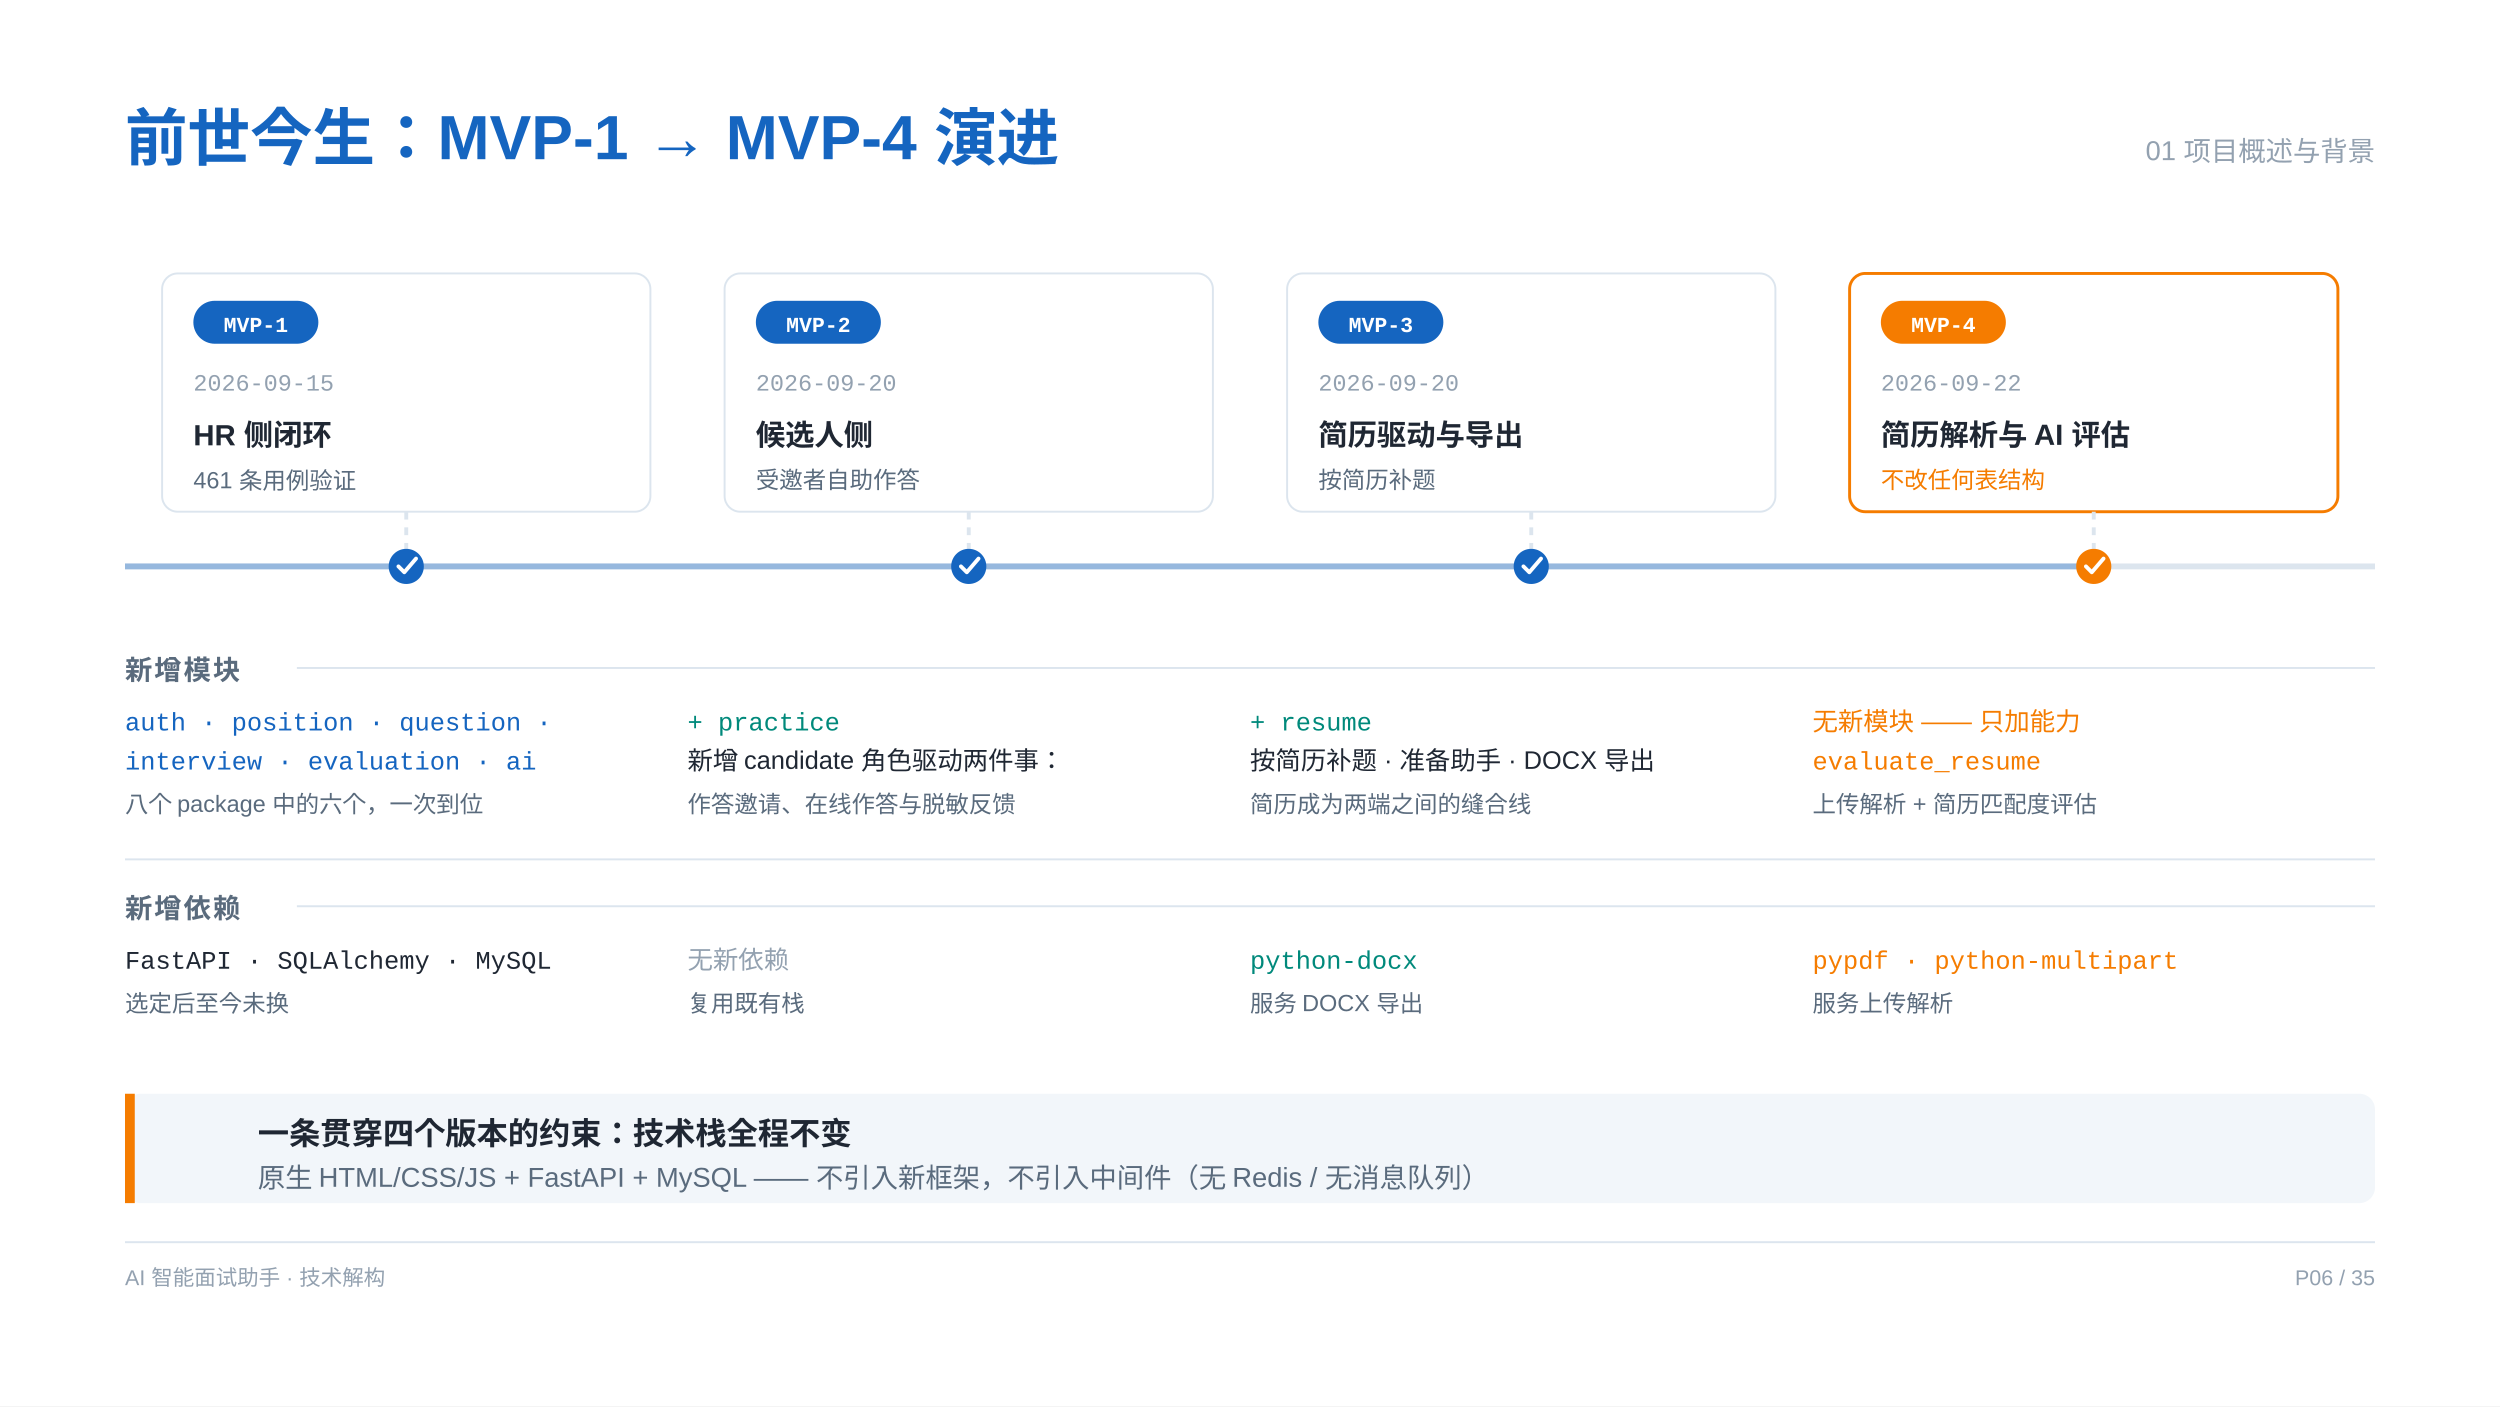
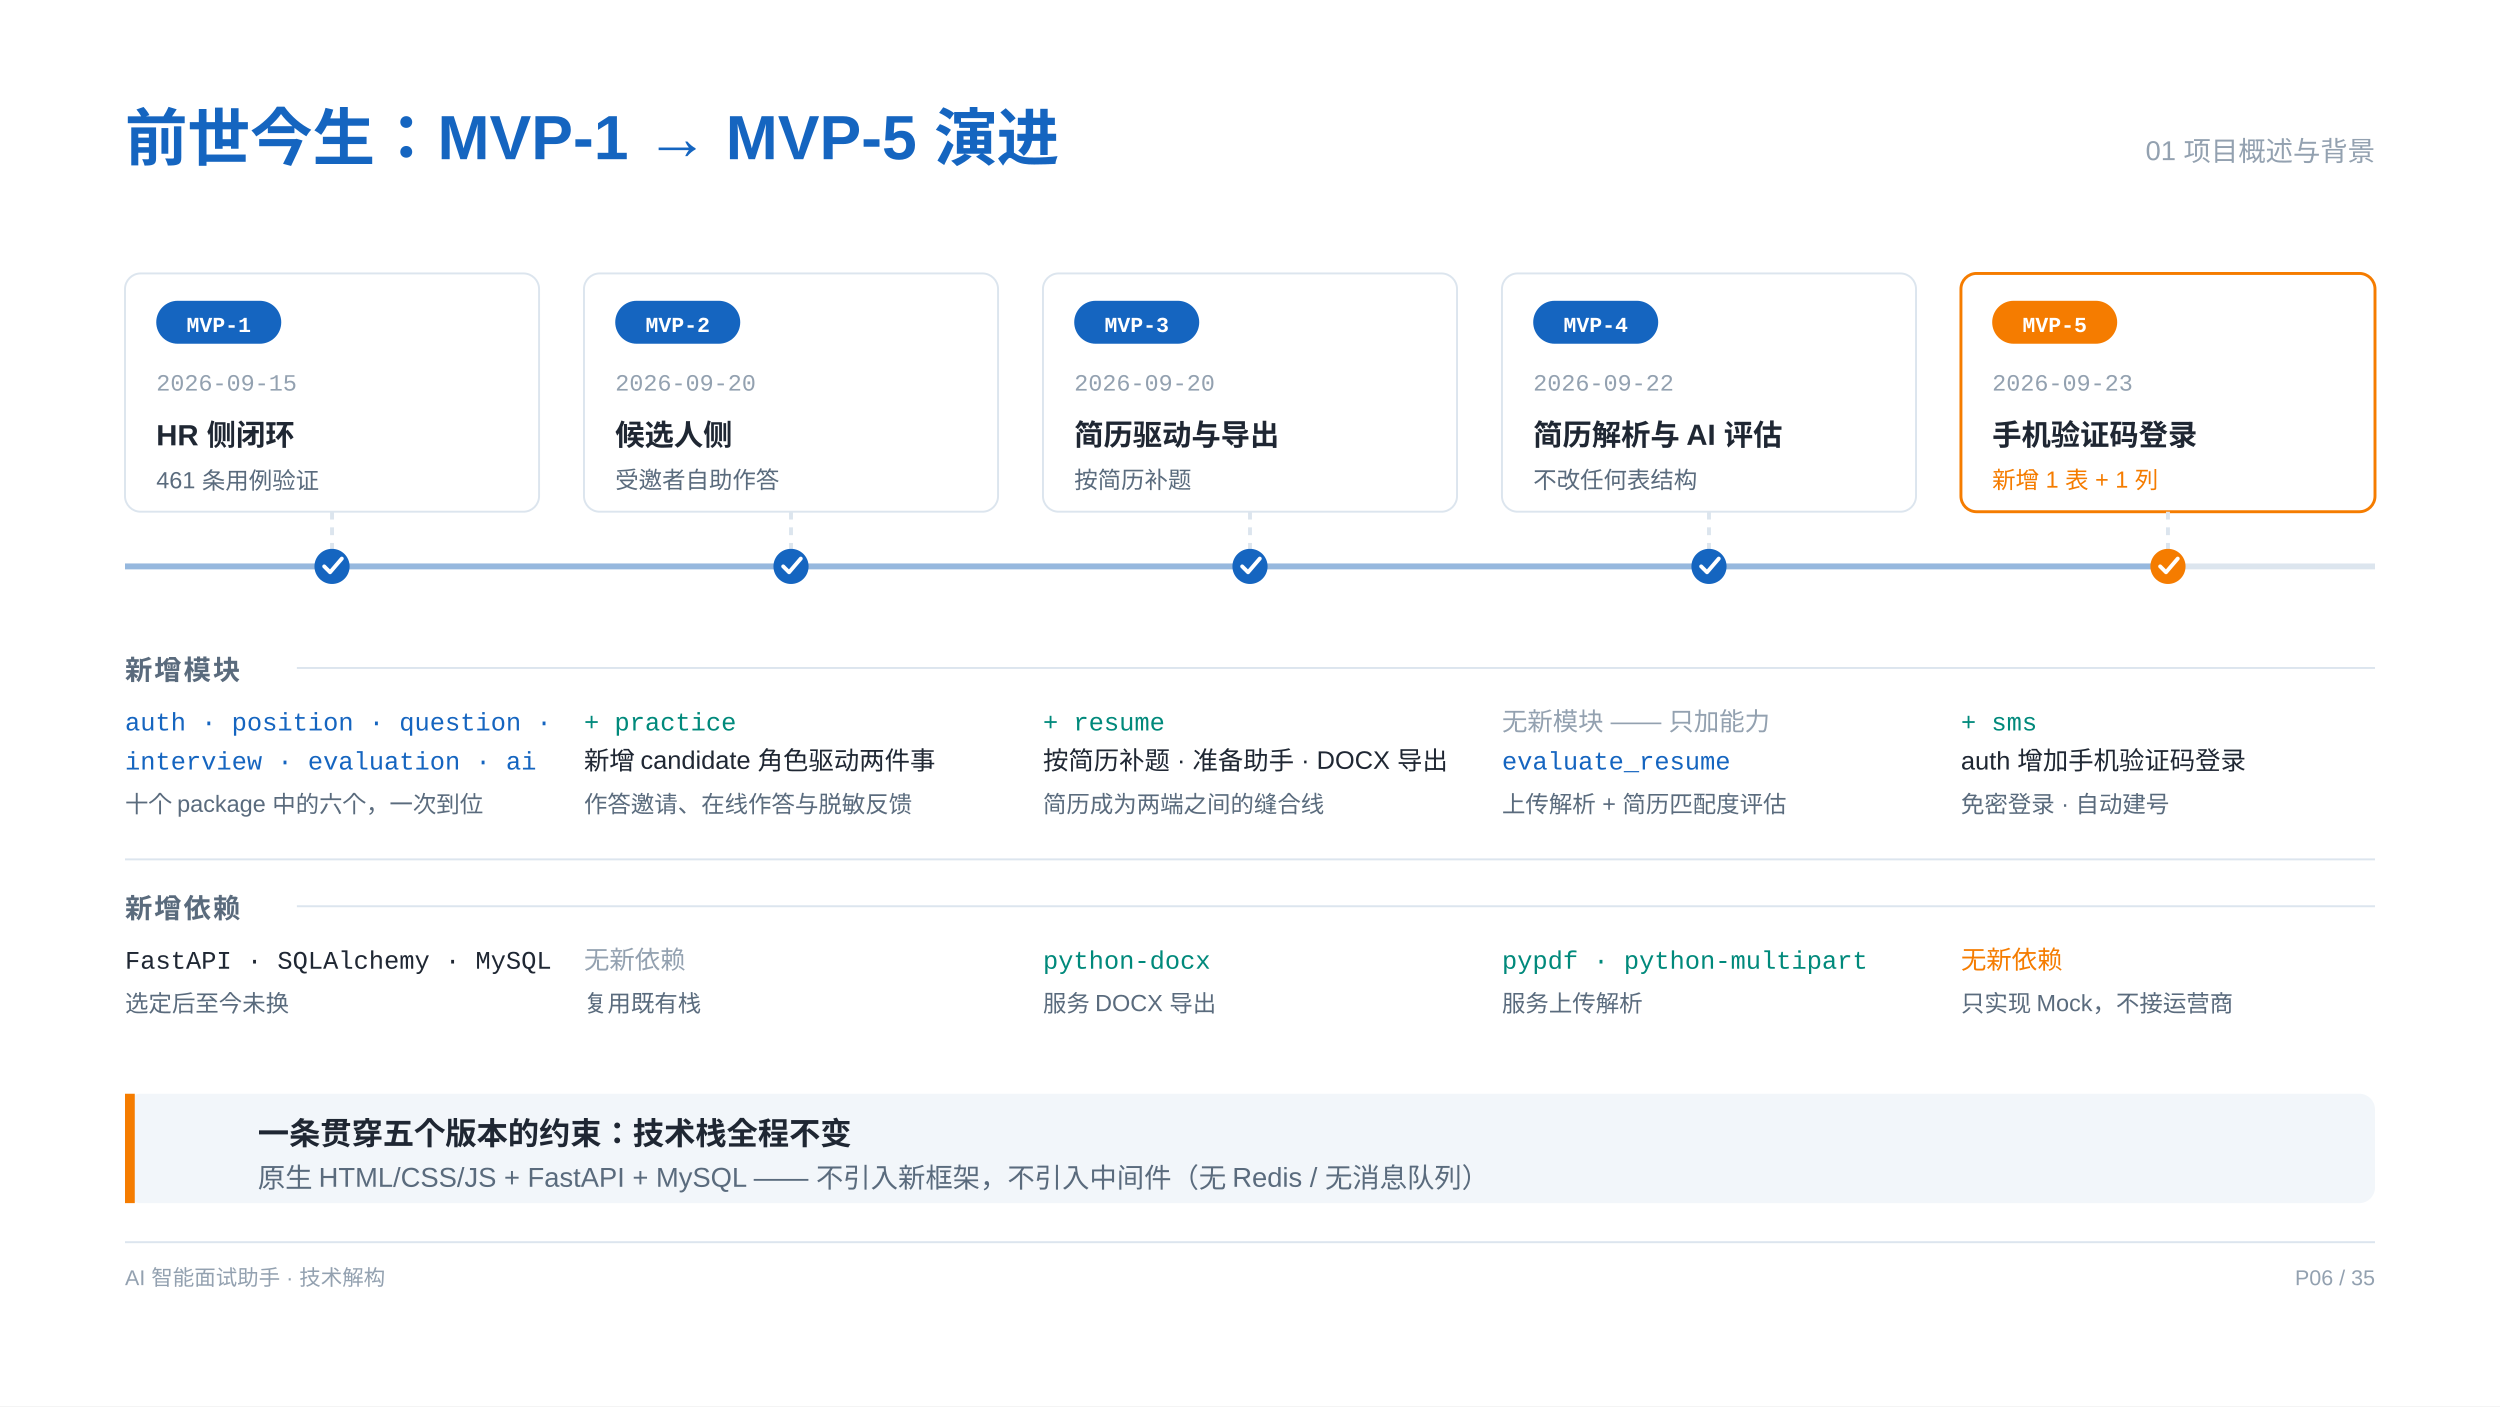
<svg xmlns="http://www.w3.org/2000/svg" viewBox="0 0 1280 720" width="1280" height="720">
  <defs>
    <linearGradient id="headerRule" x1="0%" y1="0%" x2="100%" y2="0%">
      <stop offset="0%" stop-color="#1565C0" />
      <stop offset="100%" stop-color="#1565C0" stop-opacity="0" />
    </linearGradient>
  </defs>
  <g id="bg-base">
    <rect width="1280" height="720" fill="#FFFFFF" />
  </g>
  <g id="header">
-     <text x="64" y="82" font-family="&quot;Microsoft YaHei&quot;, &quot;PingFang SC&quot;, Arial, sans-serif" font-size="32" font-weight="700" fill="#1565C0">前世今生：MVP-1 → MVP-4 演进</text>
+     <text x="64" y="82" font-family="&quot;Microsoft YaHei&quot;, &quot;PingFang SC&quot;, Arial, sans-serif" font-size="32" font-weight="700" fill="#1565C0">前世今生：MVP-1 → MVP-5 演进</text>
    <text x="1216" y="82" text-anchor="end" font-family="&quot;Microsoft YaHei&quot;, &quot;PingFang SC&quot;, Arial, sans-serif" font-size="14" fill="#93A1B0">01 项目概述与背景</text>
    <line x1="64" y1="104" x2="1216" y2="104" stroke="url(#headerRule)" stroke-width="3" />
  </g>
  <g id="footer">
    <line x1="64" y1="636" x2="1216" y2="636" stroke="#DCE5EE" stroke-width="1" />
    <text x="64" y="658" font-family="&quot;Microsoft YaHei&quot;, &quot;PingFang SC&quot;, Arial, sans-serif" font-size="11" fill="#93A1B0">AI 智能面试助手 · 技术解构</text>
    <text x="1216" y="658" text-anchor="end" font-family="&quot;Microsoft YaHei&quot;, &quot;PingFang SC&quot;, Arial, sans-serif" font-size="11" fill="#93A1B0">P06 / 35</text>
  </g>
  <g id="milestone-cards">
-     <rect x="83" y="140" width="250" height="122" rx="8" fill="#FFFFFF" stroke="#DCE5EE" stroke-width="1" />
-     <rect x="99" y="154" width="64" height="22" rx="11" fill="#1565C0" />
-     <text x="131" y="170" text-anchor="middle" font-family="Consolas, Courier New, monospace" font-size="11" font-weight="700" fill="#FFFFFF">MVP-1</text>
-     <text x="99" y="200" font-family="Consolas, Courier New, monospace" font-size="12" fill="#93A1B0">2026-09-15</text>
-     <text x="99" y="228" font-family="&quot;Microsoft YaHei&quot;, &quot;PingFang SC&quot;, Arial, sans-serif" font-size="15" font-weight="700" fill="#1F2733">HR 侧闭环</text>
-     <text x="99" y="250" font-family="&quot;Microsoft YaHei&quot;, &quot;PingFang SC&quot;, Arial, sans-serif" font-size="12" fill="#5A6B7D">461 条用例验证</text>
-     <rect x="371" y="140" width="250" height="122" rx="8" fill="#FFFFFF" stroke="#DCE5EE" stroke-width="1" />
-     <rect x="387" y="154" width="64" height="22" rx="11" fill="#1565C0" />
-     <text x="419" y="170" text-anchor="middle" font-family="Consolas, Courier New, monospace" font-size="11" font-weight="700" fill="#FFFFFF">MVP-2</text>
-     <text x="387" y="200" font-family="Consolas, Courier New, monospace" font-size="12" fill="#93A1B0">2026-09-20</text>
-     <text x="387" y="228" font-family="&quot;Microsoft YaHei&quot;, &quot;PingFang SC&quot;, Arial, sans-serif" font-size="15" font-weight="700" fill="#1F2733">候选人侧</text>
-     <text x="387" y="250" font-family="&quot;Microsoft YaHei&quot;, &quot;PingFang SC&quot;, Arial, sans-serif" font-size="12" fill="#5A6B7D">受邀者自助作答</text>
-     <rect x="659" y="140" width="250" height="122" rx="8" fill="#FFFFFF" stroke="#DCE5EE" stroke-width="1" />
-     <rect x="675" y="154" width="64" height="22" rx="11" fill="#1565C0" />
-     <text x="707" y="170" text-anchor="middle" font-family="Consolas, Courier New, monospace" font-size="11" font-weight="700" fill="#FFFFFF">MVP-3</text>
-     <text x="675" y="200" font-family="Consolas, Courier New, monospace" font-size="12" fill="#93A1B0">2026-09-20</text>
-     <text x="675" y="228" font-family="&quot;Microsoft YaHei&quot;, &quot;PingFang SC&quot;, Arial, sans-serif" font-size="15" font-weight="700" fill="#1F2733">简历驱动与导出</text>
-     <text x="675" y="250" font-family="&quot;Microsoft YaHei&quot;, &quot;PingFang SC&quot;, Arial, sans-serif" font-size="12" fill="#5A6B7D">按简历补题</text>
-     <rect x="947" y="140" width="250" height="122" rx="8" fill="#FFFFFF" stroke="#F57C00" stroke-width="1.5" />
-     <rect x="963" y="154" width="64" height="22" rx="11" fill="#F57C00" />
-     <text x="995" y="170" text-anchor="middle" font-family="Consolas, Courier New, monospace" font-size="11" font-weight="700" fill="#FFFFFF">MVP-4</text>
-     <text x="963" y="200" font-family="Consolas, Courier New, monospace" font-size="12" fill="#93A1B0">2026-09-22</text>
-     <text x="963" y="228" font-family="&quot;Microsoft YaHei&quot;, &quot;PingFang SC&quot;, Arial, sans-serif" font-size="15" font-weight="700" fill="#1F2733">简历解析与 AI 评估</text>
-     <text x="963" y="250" font-family="&quot;Microsoft YaHei&quot;, &quot;PingFang SC&quot;, Arial, sans-serif" font-size="12" fill="#F57C00">不改任何表结构</text>
+     <rect x="64" y="140" width="212" height="122" rx="8" fill="#FFFFFF" stroke="#DCE5EE" stroke-width="1" />
+     <rect x="80" y="154" width="64" height="22" rx="11" fill="#1565C0" />
+     <text x="112" y="170" text-anchor="middle" font-family="Consolas, Courier New, monospace" font-size="11" font-weight="700" fill="#FFFFFF">MVP-1</text>
+     <text x="80" y="200" font-family="Consolas, Courier New, monospace" font-size="12" fill="#93A1B0">2026-09-15</text>
+     <text x="80" y="228" font-family="&quot;Microsoft YaHei&quot;, &quot;PingFang SC&quot;, Arial, sans-serif" font-size="15" font-weight="700" fill="#1F2733">HR 侧闭环</text>
+     <text x="80" y="250" font-family="&quot;Microsoft YaHei&quot;, &quot;PingFang SC&quot;, Arial, sans-serif" font-size="12" fill="#5A6B7D">461 条用例验证</text>
+     <rect x="299" y="140" width="212" height="122" rx="8" fill="#FFFFFF" stroke="#DCE5EE" stroke-width="1" />
+     <rect x="315" y="154" width="64" height="22" rx="11" fill="#1565C0" />
+     <text x="347" y="170" text-anchor="middle" font-family="Consolas, Courier New, monospace" font-size="11" font-weight="700" fill="#FFFFFF">MVP-2</text>
+     <text x="315" y="200" font-family="Consolas, Courier New, monospace" font-size="12" fill="#93A1B0">2026-09-20</text>
+     <text x="315" y="228" font-family="&quot;Microsoft YaHei&quot;, &quot;PingFang SC&quot;, Arial, sans-serif" font-size="15" font-weight="700" fill="#1F2733">候选人侧</text>
+     <text x="315" y="250" font-family="&quot;Microsoft YaHei&quot;, &quot;PingFang SC&quot;, Arial, sans-serif" font-size="12" fill="#5A6B7D">受邀者自助作答</text>
+     <rect x="534" y="140" width="212" height="122" rx="8" fill="#FFFFFF" stroke="#DCE5EE" stroke-width="1" />
+     <rect x="550" y="154" width="64" height="22" rx="11" fill="#1565C0" />
+     <text x="582" y="170" text-anchor="middle" font-family="Consolas, Courier New, monospace" font-size="11" font-weight="700" fill="#FFFFFF">MVP-3</text>
+     <text x="550" y="200" font-family="Consolas, Courier New, monospace" font-size="12" fill="#93A1B0">2026-09-20</text>
+     <text x="550" y="228" font-family="&quot;Microsoft YaHei&quot;, &quot;PingFang SC&quot;, Arial, sans-serif" font-size="15" font-weight="700" fill="#1F2733">简历驱动与导出</text>
+     <text x="550" y="250" font-family="&quot;Microsoft YaHei&quot;, &quot;PingFang SC&quot;, Arial, sans-serif" font-size="12" fill="#5A6B7D">按简历补题</text>
+     <rect x="769" y="140" width="212" height="122" rx="8" fill="#FFFFFF" stroke="#DCE5EE" stroke-width="1" />
+     <rect x="785" y="154" width="64" height="22" rx="11" fill="#1565C0" />
+     <text x="817" y="170" text-anchor="middle" font-family="Consolas, Courier New, monospace" font-size="11" font-weight="700" fill="#FFFFFF">MVP-4</text>
+     <text x="785" y="200" font-family="Consolas, Courier New, monospace" font-size="12" fill="#93A1B0">2026-09-22</text>
+     <text x="785" y="228" font-family="&quot;Microsoft YaHei&quot;, &quot;PingFang SC&quot;, Arial, sans-serif" font-size="15" font-weight="700" fill="#1F2733">简历解析与 AI 评估</text>
+     <text x="785" y="250" font-family="&quot;Microsoft YaHei&quot;, &quot;PingFang SC&quot;, Arial, sans-serif" font-size="12" fill="#5A6B7D">不改任何表结构</text>
+     <rect x="1004" y="140" width="212" height="122" rx="8" fill="#FFFFFF" stroke="#F57C00" stroke-width="1.5" />
+     <rect x="1020" y="154" width="64" height="22" rx="11" fill="#F57C00" />
+     <text x="1052" y="170" text-anchor="middle" font-family="Consolas, Courier New, monospace" font-size="11" font-weight="700" fill="#FFFFFF">MVP-5</text>
+     <text x="1020" y="200" font-family="Consolas, Courier New, monospace" font-size="12" fill="#93A1B0">2026-09-23</text>
+     <text x="1020" y="228" font-family="&quot;Microsoft YaHei&quot;, &quot;PingFang SC&quot;, Arial, sans-serif" font-size="15" font-weight="700" fill="#1F2733">手机验证码登录</text>
+     <text x="1020" y="250" font-family="&quot;Microsoft YaHei&quot;, &quot;PingFang SC&quot;, Arial, sans-serif" font-size="12" fill="#F57C00">新增 1 表 + 1 列</text>
  </g>
  <g id="timeline-axis">
-     <line x1="208" y1="262" x2="208" y2="281" stroke="#DCE5EE" stroke-width="2" stroke-dasharray="4,4" />
-     <line x1="496" y1="262" x2="496" y2="281" stroke="#DCE5EE" stroke-width="2" stroke-dasharray="4,4" />
-     <line x1="784" y1="262" x2="784" y2="281" stroke="#DCE5EE" stroke-width="2" stroke-dasharray="4,4" />
-     <line x1="1072" y1="262" x2="1072" y2="281" stroke="#DCE5EE" stroke-width="2" stroke-dasharray="4,4" />
+     <line x1="170" y1="262" x2="170" y2="281" stroke="#DCE5EE" stroke-width="2" stroke-dasharray="4,4" />
+     <line x1="405" y1="262" x2="405" y2="281" stroke="#DCE5EE" stroke-width="2" stroke-dasharray="4,4" />
+     <line x1="640" y1="262" x2="640" y2="281" stroke="#DCE5EE" stroke-width="2" stroke-dasharray="4,4" />
+     <line x1="875" y1="262" x2="875" y2="281" stroke="#DCE5EE" stroke-width="2" stroke-dasharray="4,4" />
+     <line x1="1110" y1="262" x2="1110" y2="281" stroke="#DCE5EE" stroke-width="2" stroke-dasharray="4,4" />
    <line x1="64" y1="290" x2="1216" y2="290" stroke="#DCE5EE" stroke-width="3" />
-     <line x1="64" y1="290" x2="1072" y2="290" stroke="#1565C0" stroke-opacity="0.35" stroke-width="3" />
-     <circle cx="208" cy="290" r="9" fill="#1565C0" />
-     <path d="M 204,290 L 207,293 L 213,286" stroke="#FFFFFF" stroke-width="2" fill="none" stroke-linecap="round" stroke-linejoin="round" />
-     <circle cx="496" cy="290" r="9" fill="#1565C0" />
-     <path d="M 492,290 L 495,293 L 501,286" stroke="#FFFFFF" stroke-width="2" fill="none" stroke-linecap="round" stroke-linejoin="round" />
-     <circle cx="784" cy="290" r="9" fill="#1565C0" />
-     <path d="M 780,290 L 783,293 L 789,286" stroke="#FFFFFF" stroke-width="2" fill="none" stroke-linecap="round" stroke-linejoin="round" />
-     <circle cx="1072" cy="290" r="9" fill="#F57C00" />
-     <path d="M 1068,290 L 1071,293 L 1077,286" stroke="#FFFFFF" stroke-width="2" fill="none" stroke-linecap="round" stroke-linejoin="round" />
+     <line x1="64" y1="290" x2="1110" y2="290" stroke="#1565C0" stroke-opacity="0.35" stroke-width="3" />
+     <circle cx="170" cy="290" r="9" fill="#1565C0" />
+     <path d="M 166,290 L 169,293 L 175,286" stroke="#FFFFFF" stroke-width="2" fill="none" stroke-linecap="round" stroke-linejoin="round" />
+     <circle cx="405" cy="290" r="9" fill="#1565C0" />
+     <path d="M 401,290 L 404,293 L 410,286" stroke="#FFFFFF" stroke-width="2" fill="none" stroke-linecap="round" stroke-linejoin="round" />
+     <circle cx="640" cy="290" r="9" fill="#1565C0" />
+     <path d="M 636,290 L 639,293 L 645,286" stroke="#FFFFFF" stroke-width="2" fill="none" stroke-linecap="round" stroke-linejoin="round" />
+     <circle cx="875" cy="290" r="9" fill="#1565C0" />
+     <path d="M 871,290 L 874,293 L 880,286" stroke="#FFFFFF" stroke-width="2" fill="none" stroke-linecap="round" stroke-linejoin="round" />
+     <circle cx="1110" cy="290" r="9" fill="#F57C00" />
+     <path d="M 1106,290 L 1109,293 L 1115,286" stroke="#FFFFFF" stroke-width="2" fill="none" stroke-linecap="round" stroke-linejoin="round" />
  </g>
  <g id="row-modules">
    <text x="64" y="348" font-family="&quot;Microsoft YaHei&quot;, &quot;PingFang SC&quot;, Arial, sans-serif" font-size="14" font-weight="700" fill="#5A6B7D" letter-spacing="1">新增模块</text>
    <line x1="152" y1="342" x2="1216" y2="342" stroke="#DCE5EE" stroke-width="1" />
    <text x="64" y="374" font-family="Consolas, Courier New, monospace" font-size="13" fill="#1565C0">auth · position · question ·</text>
    <text x="64" y="394" font-family="Consolas, Courier New, monospace" font-size="13" fill="#1565C0">interview · evaluation · ai</text>
-     <text x="64" y="416" font-family="&quot;Microsoft YaHei&quot;, &quot;PingFang SC&quot;, Arial, sans-serif" font-size="12" fill="#5A6B7D">八个 package 中的六个，一次到位</text>
-     <text x="352" y="374" font-family="Consolas, Courier New, monospace" font-size="13" fill="#00897B">+ practice</text>
-     <text x="352" y="394" font-family="&quot;Microsoft YaHei&quot;, &quot;PingFang SC&quot;, Arial, sans-serif" font-size="13" fill="#1F2733">新增 candidate 角色驱动两件事：</text>
-     <text x="352" y="416" font-family="&quot;Microsoft YaHei&quot;, &quot;PingFang SC&quot;, Arial, sans-serif" font-size="12" fill="#5A6B7D">作答邀请、在线作答与脱敏反馈</text>
-     <text x="640" y="374" font-family="Consolas, Courier New, monospace" font-size="13" fill="#00897B">+ resume</text>
-     <text x="640" y="394" font-family="&quot;Microsoft YaHei&quot;, &quot;PingFang SC&quot;, Arial, sans-serif" font-size="13" fill="#1F2733">按简历补题 · 准备助手 · DOCX 导出</text>
-     <text x="640" y="416" font-family="&quot;Microsoft YaHei&quot;, &quot;PingFang SC&quot;, Arial, sans-serif" font-size="12" fill="#5A6B7D">简历成为两端之间的缝合线</text>
-     <text x="928" y="374" font-family="&quot;Microsoft YaHei&quot;, &quot;PingFang SC&quot;, Arial, sans-serif" font-size="13" fill="#F57C00">无新模块 —— 只加能力</text>
-     <text x="928" y="394" font-family="Consolas, Courier New, monospace" font-size="13" fill="#F57C00">evaluate_resume</text>
-     <text x="928" y="416" font-family="&quot;Microsoft YaHei&quot;, &quot;PingFang SC&quot;, Arial, sans-serif" font-size="12" fill="#5A6B7D">上传解析 + 简历匹配度评估</text>
+     <text x="64" y="416" font-family="&quot;Microsoft YaHei&quot;, &quot;PingFang SC&quot;, Arial, sans-serif" font-size="12" fill="#5A6B7D">十个 package 中的六个，一次到位</text>
+     <text x="299" y="374" font-family="Consolas, Courier New, monospace" font-size="13" fill="#00897B">+ practice</text>
+     <text x="299" y="394" font-family="&quot;Microsoft YaHei&quot;, &quot;PingFang SC&quot;, Arial, sans-serif" font-size="13" fill="#1F2733">新增 candidate 角色驱动两件事</text>
+     <text x="299" y="416" font-family="&quot;Microsoft YaHei&quot;, &quot;PingFang SC&quot;, Arial, sans-serif" font-size="12" fill="#5A6B7D">作答邀请、在线作答与脱敏反馈</text>
+     <text x="534" y="374" font-family="Consolas, Courier New, monospace" font-size="13" fill="#00897B">+ resume</text>
+     <text x="534" y="394" font-family="&quot;Microsoft YaHei&quot;, &quot;PingFang SC&quot;, Arial, sans-serif" font-size="13" fill="#1F2733">按简历补题 · 准备助手 · DOCX 导出</text>
+     <text x="534" y="416" font-family="&quot;Microsoft YaHei&quot;, &quot;PingFang SC&quot;, Arial, sans-serif" font-size="12" fill="#5A6B7D">简历成为两端之间的缝合线</text>
+     <text x="769" y="374" font-family="&quot;Microsoft YaHei&quot;, &quot;PingFang SC&quot;, Arial, sans-serif" font-size="13" fill="#93A1B0">无新模块 —— 只加能力</text>
+     <text x="769" y="394" font-family="Consolas, Courier New, monospace" font-size="13" fill="#1565C0">evaluate_resume</text>
+     <text x="769" y="416" font-family="&quot;Microsoft YaHei&quot;, &quot;PingFang SC&quot;, Arial, sans-serif" font-size="12" fill="#5A6B7D">上传解析 + 简历匹配度评估</text>
+     <text x="1004" y="374" font-family="Consolas, Courier New, monospace" font-size="13" fill="#00897B">+ sms</text>
+     <text x="1004" y="394" font-family="&quot;Microsoft YaHei&quot;, &quot;PingFang SC&quot;, Arial, sans-serif" font-size="13" fill="#1F2733">auth 增加手机验证码登录</text>
+     <text x="1004" y="416" font-family="&quot;Microsoft YaHei&quot;, &quot;PingFang SC&quot;, Arial, sans-serif" font-size="12" fill="#5A6B7D">免密登录 · 自动建号</text>
    <line x1="64" y1="440" x2="1216" y2="440" stroke="#DCE5EE" stroke-width="1" />
  </g>
  <g id="row-deps">
    <text x="64" y="470" font-family="&quot;Microsoft YaHei&quot;, &quot;PingFang SC&quot;, Arial, sans-serif" font-size="14" font-weight="700" fill="#5A6B7D" letter-spacing="1">新增依赖</text>
    <line x1="152" y1="464" x2="1216" y2="464" stroke="#DCE5EE" stroke-width="1" />
    <text x="64" y="496" font-family="Consolas, Courier New, monospace" font-size="13" fill="#1F2733">FastAPI · SQLAlchemy · MySQL</text>
    <text x="64" y="518" font-family="&quot;Microsoft YaHei&quot;, &quot;PingFang SC&quot;, Arial, sans-serif" font-size="12" fill="#5A6B7D">选定后至今未换</text>
-     <text x="352" y="496" font-family="&quot;Microsoft YaHei&quot;, &quot;PingFang SC&quot;, Arial, sans-serif" font-size="13" fill="#93A1B0">无新依赖</text>
-     <text x="352" y="518" font-family="&quot;Microsoft YaHei&quot;, &quot;PingFang SC&quot;, Arial, sans-serif" font-size="12" fill="#5A6B7D">复用既有栈</text>
-     <text x="640" y="496" font-family="Consolas, Courier New, monospace" font-size="13" fill="#00897B">python-docx</text>
-     <text x="640" y="518" font-family="&quot;Microsoft YaHei&quot;, &quot;PingFang SC&quot;, Arial, sans-serif" font-size="12" fill="#5A6B7D">服务 DOCX 导出</text>
-     <text x="928" y="496" font-family="Consolas, Courier New, monospace" font-size="13" fill="#F57C00">pypdf · python-multipart</text>
-     <text x="928" y="518" font-family="&quot;Microsoft YaHei&quot;, &quot;PingFang SC&quot;, Arial, sans-serif" font-size="12" fill="#5A6B7D">服务上传解析</text>
+     <text x="299" y="496" font-family="&quot;Microsoft YaHei&quot;, &quot;PingFang SC&quot;, Arial, sans-serif" font-size="13" fill="#93A1B0">无新依赖</text>
+     <text x="299" y="518" font-family="&quot;Microsoft YaHei&quot;, &quot;PingFang SC&quot;, Arial, sans-serif" font-size="12" fill="#5A6B7D">复用既有栈</text>
+     <text x="534" y="496" font-family="Consolas, Courier New, monospace" font-size="13" fill="#00897B">python-docx</text>
+     <text x="534" y="518" font-family="&quot;Microsoft YaHei&quot;, &quot;PingFang SC&quot;, Arial, sans-serif" font-size="12" fill="#5A6B7D">服务 DOCX 导出</text>
+     <text x="769" y="496" font-family="Consolas, Courier New, monospace" font-size="13" fill="#00897B">pypdf · python-multipart</text>
+     <text x="769" y="518" font-family="&quot;Microsoft YaHei&quot;, &quot;PingFang SC&quot;, Arial, sans-serif" font-size="12" fill="#5A6B7D">服务上传解析</text>
+     <text x="1004" y="496" font-family="&quot;Microsoft YaHei&quot;, &quot;PingFang SC&quot;, Arial, sans-serif" font-size="13" fill="#F57C00">无新依赖</text>
+     <text x="1004" y="518" font-family="&quot;Microsoft YaHei&quot;, &quot;PingFang SC&quot;, Arial, sans-serif" font-size="12" fill="#5A6B7D">只实现 Mock，不接运营商</text>
  </g>
  <g id="constraint-band">
    <rect x="64" y="560" width="1152" height="56" rx="8" fill="#F2F6FA" />
    <rect x="64" y="560" width="5" height="56" fill="#F57C00" />
    <use data-icon="tabler-outline/layers-intersect" x="88" y="574" width="28" height="28" fill="#F57C00" stroke-width="2" />
-     <text x="132" y="586" font-family="&quot;Microsoft YaHei&quot;, &quot;PingFang SC&quot;, Arial, sans-serif" font-size="16" font-weight="700" fill="#1F2733">一条贯穿四个版本的约束：技术栈全程不变</text>
+     <text x="132" y="586" font-family="&quot;Microsoft YaHei&quot;, &quot;PingFang SC&quot;, Arial, sans-serif" font-size="16" font-weight="700" fill="#1F2733">一条贯穿五个版本的约束：技术栈全程不变</text>
    <text x="132" y="608" font-family="&quot;Microsoft YaHei&quot;, &quot;PingFang SC&quot;, Arial, sans-serif" font-size="14" fill="#5A6B7D">原生 HTML/CSS/JS + FastAPI + MySQL —— 不引入新框架，不引入中间件（无 Redis / 无消息队列）</text>
  </g>
</svg>
